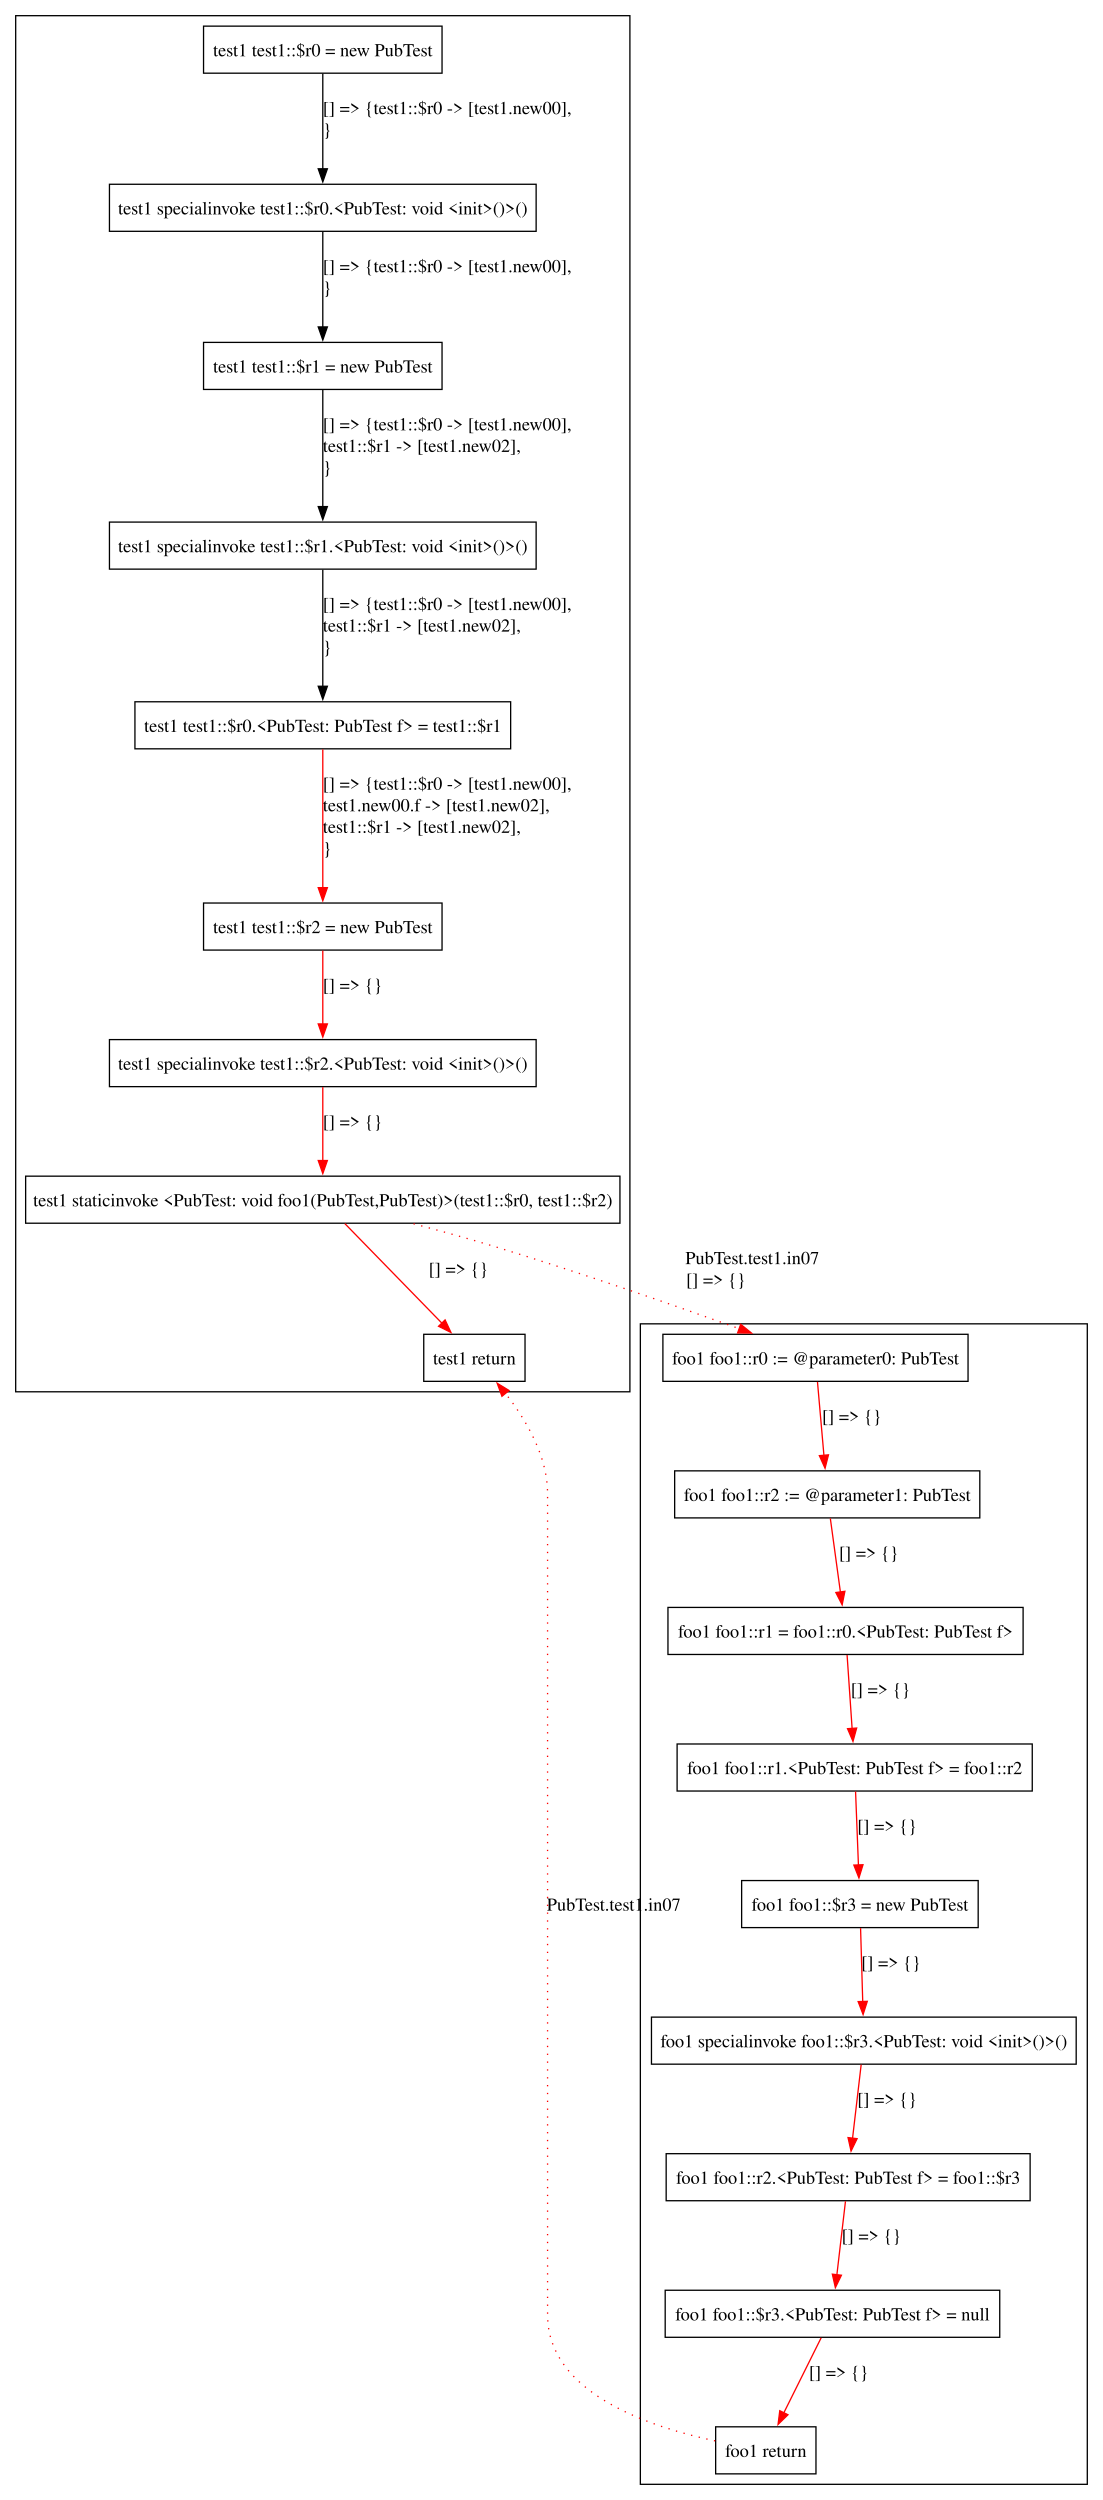
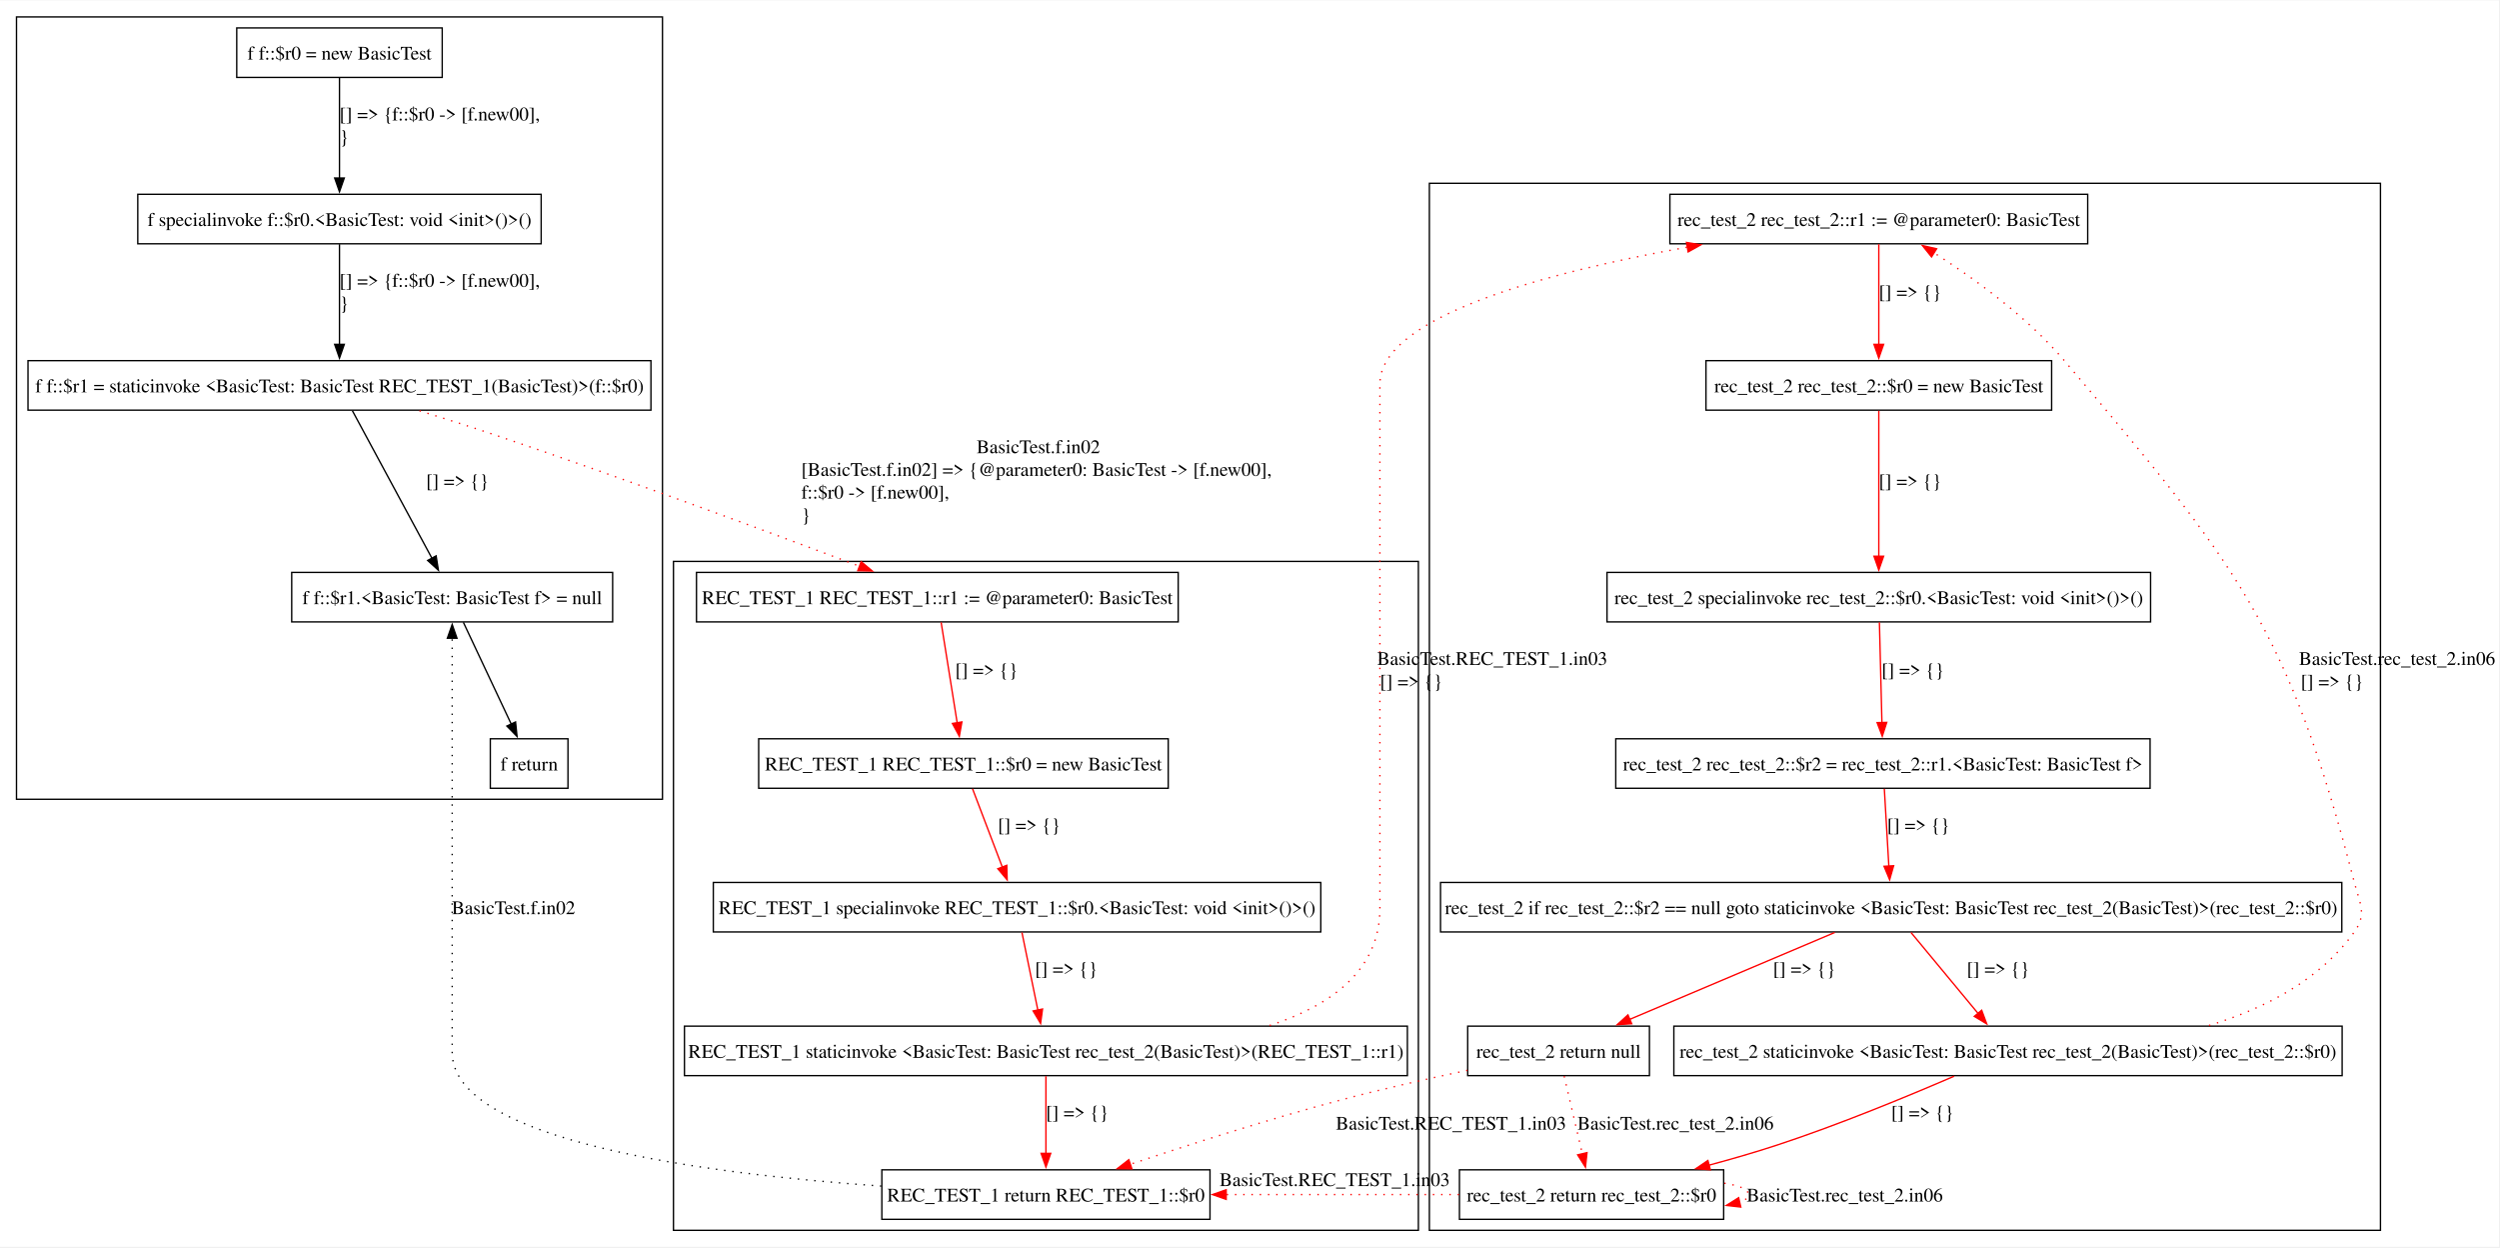
- <svg xmlns="http://www.w3.org/2000/svg" width="844pt" height="1913pt" viewBox="0.00 0.00 844.00 1913.00">
-   <g id="graph0" class="graph" transform="scale(1 1) rotate(0) translate(4 1909)">
-     <polygon fill="white" stroke="none" points="-4,4 -4,-1909 840,-1909 840,4 -4,4" />
+ <svg xmlns="http://www.w3.org/2000/svg" width="1818pt" height="907pt" viewBox="0.00 0.00 1818.25 906.50">
+   <g id="graph0" class="graph" transform="scale(1 1) rotate(0) translate(4 902.5)">
+     <polygon fill="white" stroke="none" points="-4,4 -4,-902.5 1814.25,-902.5 1814.25,4 -4,4" />
    <g id="clust1" class="cluster">
-       <polygon fill="none" stroke="black" points="8,-844 8,-1897 478,-1897 478,-844 8,-844" />
+       <polygon fill="none" stroke="black" points="8,-321.5 8,-890.5 478,-890.5 478,-321.5 8,-321.5" />
    </g>
    <g id="clust2" class="cluster">
-       <polygon fill="none" stroke="black" points="486,-8 486,-896 828,-896 828,-8 486,-8" />
+       <polygon fill="none" stroke="black" points="486,-8 486,-494.5 1028,-494.5 1028,-8 486,-8" />
+     </g>
+     <g id="clust3" class="cluster">
+       <polygon fill="none" stroke="black" points="1036,-8 1036,-769.5 1728,-769.5 1728,-8 1036,-8" />
    </g>
    <g id="node1" class="node">
-       <polygon fill="none" stroke="black" points="334.25,-1889 151.75,-1889 151.75,-1853 334.25,-1853 334.25,-1889" />
-       <text text-anchor="middle" x="243" y="-1865.95" font-family="Times,serif" font-size="14.00">test1 test1::$r0 = new PubTest</text>
+       <polygon fill="none" stroke="black" points="317.75,-882.5 168.25,-882.5 168.25,-846.5 317.75,-846.5 317.75,-882.5" />
+       <text text-anchor="middle" x="243" y="-859.45" font-family="Times,serif" font-size="14.00">f f::$r0 = new BasicTest</text>
    </g>
    <g id="node2" class="node">
-       <polygon fill="none" stroke="black" points="406.25,-1768 79.75,-1768 79.75,-1732 406.25,-1732 406.25,-1768" />
-       <text text-anchor="middle" x="243" y="-1744.95" font-family="Times,serif" font-size="14.00">test1 specialinvoke test1::$r0.&lt;PubTest: void &lt;init&gt;()&gt;()</text>
+       <polygon fill="none" stroke="black" points="389.75,-761.5 96.25,-761.5 96.25,-725.5 389.75,-725.5 389.75,-761.5" />
+       <text text-anchor="middle" x="243" y="-738.45" font-family="Times,serif" font-size="14.00">f specialinvoke f::$r0.&lt;BasicTest: void &lt;init&gt;()&gt;()</text>
    </g>
    <g id="edge1" class="edge">
-       <path fill="none" stroke="black" d="M243,-1852.7C243,-1833.57 243,-1802.46 243,-1779.68" />
-       <polygon fill="black" stroke="black" points="246.5,-1779.84 243,-1769.84 239.5,-1779.84 246.5,-1779.84" />
-       <text text-anchor="start" x="243" y="-1821.7" font-family="Times,serif" font-size="14.00">[] =&gt; {test1::$r0 -&gt; [test1.new00], </text>
-       <text text-anchor="start" x="243" y="-1805.2" font-family="Times,serif" font-size="14.00">}</text>
+       <path fill="none" stroke="black" d="M243,-846.2C243,-827.07 243,-795.96 243,-773.18" />
+       <polygon fill="black" stroke="black" points="246.5,-773.34 243,-763.34 239.5,-773.34 246.5,-773.34" />
+       <text text-anchor="start" x="243" y="-815.2" font-family="Times,serif" font-size="14.00">[] =&gt; {f::$r0 -&gt; [f.new00], </text>
+       <text text-anchor="start" x="243" y="-798.7" font-family="Times,serif" font-size="14.00">}</text>
    </g>
    <g id="node3" class="node">
-       <polygon fill="none" stroke="black" points="334.25,-1647 151.75,-1647 151.75,-1611 334.25,-1611 334.25,-1647" />
-       <text text-anchor="middle" x="243" y="-1623.95" font-family="Times,serif" font-size="14.00">test1 test1::$r1 = new PubTest</text>
+       <polygon fill="none" stroke="black" points="469.62,-640.5 16.38,-640.5 16.38,-604.5 469.62,-604.5 469.62,-640.5" />
+       <text text-anchor="middle" x="243" y="-617.45" font-family="Times,serif" font-size="14.00">f f::$r1 = staticinvoke &lt;BasicTest: BasicTest REC_TEST_1(BasicTest)&gt;(f::$r0)</text>
    </g>
    <g id="edge2" class="edge">
-       <path fill="none" stroke="black" d="M243,-1731.7C243,-1712.57 243,-1681.46 243,-1658.68" />
-       <polygon fill="black" stroke="black" points="246.5,-1658.84 243,-1648.84 239.5,-1658.84 246.5,-1658.84" />
-       <text text-anchor="start" x="243" y="-1700.7" font-family="Times,serif" font-size="14.00">[] =&gt; {test1::$r0 -&gt; [test1.new00], </text>
-       <text text-anchor="start" x="243" y="-1684.2" font-family="Times,serif" font-size="14.00">}</text>
+       <path fill="none" stroke="black" d="M243,-725.2C243,-706.07 243,-674.96 243,-652.18" />
+       <polygon fill="black" stroke="black" points="246.5,-652.34 243,-642.34 239.5,-652.34 246.5,-652.34" />
+       <text text-anchor="start" x="243" y="-694.2" font-family="Times,serif" font-size="14.00">[] =&gt; {f::$r0 -&gt; [f.new00], </text>
+       <text text-anchor="start" x="243" y="-677.7" font-family="Times,serif" font-size="14.00">}</text>
    </g>
    <g id="node4" class="node">
-       <polygon fill="none" stroke="black" points="406.25,-1509.5 79.75,-1509.5 79.75,-1473.5 406.25,-1473.5 406.25,-1509.5" />
-       <text text-anchor="middle" x="243" y="-1486.45" font-family="Times,serif" font-size="14.00">test1 specialinvoke test1::$r1.&lt;PubTest: void &lt;init&gt;()&gt;()</text>
+       <polygon fill="none" stroke="black" points="441.75,-486.5 208.25,-486.5 208.25,-450.5 441.75,-450.5 441.75,-486.5" />
+       <text text-anchor="middle" x="325" y="-463.45" font-family="Times,serif" font-size="14.00">f f::$r1.&lt;BasicTest: BasicTest f&gt; = null</text>
    </g>
    <g id="edge3" class="edge">
-       <path fill="none" stroke="black" d="M243,-1610.56C243,-1588 243,-1548.38 243,-1521.32" />
-       <polygon fill="black" stroke="black" points="246.5,-1521.38 243,-1511.38 239.5,-1521.38 246.5,-1521.38" />
-       <text text-anchor="start" x="243" y="-1579.7" font-family="Times,serif" font-size="14.00">[] =&gt; {test1::$r0 -&gt; [test1.new00], </text>
-       <text text-anchor="start" x="243" y="-1563.2" font-family="Times,serif" font-size="14.00">test1::$r1 -&gt; [test1.new02], </text>
-       <text text-anchor="start" x="243" y="-1546.7" font-family="Times,serif" font-size="14.00">}</text>
+       <path fill="none" stroke="black" d="M252.41,-604.06C266.62,-577.72 293.68,-527.56 310.44,-496.48" />
+       <polygon fill="black" stroke="black" points="313.32,-498.53 314.98,-488.07 307.16,-495.2 313.32,-498.53" />
+       <text text-anchor="start" x="306" y="-548.45" font-family="Times,serif" font-size="14.00">[] =&gt; {}</text>
+     </g>
+     <g id="node6" class="node">
+       <polygon fill="none" stroke="black" points="853.25,-486.5 502.75,-486.5 502.75,-450.5 853.25,-450.5 853.25,-486.5" />
+       <text text-anchor="middle" x="678" y="-463.45" font-family="Times,serif" font-size="14.00">REC_TEST_1 REC_TEST_1::r1 := @parameter0: BasicTest</text>
+     </g>
+     <g id="edge16" class="edge">
+       <path fill="none" stroke="red" stroke-dasharray="1,5" d="M301.24,-604.05C318.89,-598.6 338.29,-592.46 356,-586.5 449.66,-555 557.37,-515.11 621.45,-490.98" />
+       <polygon fill="red" stroke="red" points="622.58,-494.3 630.7,-487.49 620.11,-487.75 622.58,-494.3" />
+       <text text-anchor="middle" x="751.5" y="-573.2" font-family="Times,serif" font-size="14.00">BasicTest.f.in02</text>
+       <text text-anchor="start" x="579" y="-556.7" font-family="Times,serif" font-size="14.00">[BasicTest.f.in02] =&gt; {@parameter0: BasicTest -&gt; [f.new00], </text>
+       <text text-anchor="start" x="579" y="-540.2" font-family="Times,serif" font-size="14.00">f::$r0 -&gt; [f.new00], </text>
+       <text text-anchor="start" x="579" y="-523.7" font-family="Times,serif" font-size="14.00">}</text>
    </g>
    <g id="node5" class="node">
-       <polygon fill="none" stroke="black" points="386.75,-1372 99.25,-1372 99.25,-1336 386.75,-1336 386.75,-1372" />
-       <text text-anchor="middle" x="243" y="-1348.95" font-family="Times,serif" font-size="14.00">test1 test1::$r0.&lt;PubTest: PubTest f&gt; = test1::$r1</text>
+       <polygon fill="none" stroke="black" points="409.25,-365.5 352.75,-365.5 352.75,-329.5 409.25,-329.5 409.25,-365.5" />
+       <text text-anchor="middle" x="381" y="-342.45" font-family="Times,serif" font-size="14.00">f return</text>
    </g>
    <g id="edge4" class="edge">
-       <path fill="none" stroke="black" d="M243,-1473.06C243,-1450.5 243,-1410.88 243,-1383.82" />
-       <polygon fill="black" stroke="black" points="246.5,-1383.88 243,-1373.88 239.5,-1383.88 246.5,-1383.88" />
-       <text text-anchor="start" x="243" y="-1442.2" font-family="Times,serif" font-size="14.00">[] =&gt; {test1::$r0 -&gt; [test1.new00], </text>
-       <text text-anchor="start" x="243" y="-1425.7" font-family="Times,serif" font-size="14.00">test1::$r1 -&gt; [test1.new02], </text>
-       <text text-anchor="start" x="243" y="-1409.2" font-family="Times,serif" font-size="14.00">}</text>
-     </g>
-     <g id="node6" class="node">
-       <polygon fill="none" stroke="black" points="334.25,-1218 151.75,-1218 151.75,-1182 334.25,-1182 334.25,-1218" />
-       <text text-anchor="middle" x="243" y="-1194.95" font-family="Times,serif" font-size="14.00">test1 test1::$r2 = new PubTest</text>
+       <path fill="none" stroke="black" d="M333.14,-450.2C342.31,-430.72 357.32,-398.81 368.09,-375.93" />
+       <polygon fill="black" stroke="black" points="371.11,-377.73 372.2,-367.19 364.78,-374.75 371.11,-377.73" />
+     </g>
+     <g id="node7" class="node">
+       <polygon fill="none" stroke="black" points="846,-365.5 548,-365.5 548,-329.5 846,-329.5 846,-365.5" />
+       <text text-anchor="middle" x="697" y="-342.45" font-family="Times,serif" font-size="14.00">REC_TEST_1 REC_TEST_1::$r0 = new BasicTest</text>
    </g>
    <g id="edge5" class="edge">
-       <path fill="none" stroke="red" d="M243,-1335.56C243,-1309.68 243,-1260.8 243,-1229.62" />
-       <polygon fill="red" stroke="red" points="246.5,-1229.75 243,-1219.75 239.5,-1229.75 246.5,-1229.75" />
-       <text text-anchor="start" x="243" y="-1304.7" font-family="Times,serif" font-size="14.00">[] =&gt; {test1::$r0 -&gt; [test1.new00], </text>
-       <text text-anchor="start" x="243" y="-1288.2" font-family="Times,serif" font-size="14.00">test1.new00.f -&gt; [test1.new02], </text>
-       <text text-anchor="start" x="243" y="-1271.7" font-family="Times,serif" font-size="14.00">test1::$r1 -&gt; [test1.new02], </text>
-       <text text-anchor="start" x="243" y="-1255.2" font-family="Times,serif" font-size="14.00">}</text>
-     </g>
-     <g id="node7" class="node">
-       <polygon fill="none" stroke="black" points="406.25,-1113.5 79.75,-1113.5 79.75,-1077.5 406.25,-1077.5 406.25,-1113.5" />
-       <text text-anchor="middle" x="243" y="-1090.45" font-family="Times,serif" font-size="14.00">test1 specialinvoke test1::$r2.&lt;PubTest: void &lt;init&gt;()&gt;()</text>
+       <path fill="none" stroke="red" d="M680.76,-450.2C683.82,-431.07 688.78,-399.96 692.42,-377.18" />
+       <polygon fill="red" stroke="red" points="695.87,-377.75 694,-367.32 688.96,-376.64 695.87,-377.75" />
+       <text text-anchor="start" x="691" y="-410.95" font-family="Times,serif" font-size="14.00">[] =&gt; {}</text>
+     </g>
+     <g id="node8" class="node">
+       <polygon fill="none" stroke="black" points="957,-261 515,-261 515,-225 957,-225 957,-261" />
+       <text text-anchor="middle" x="736" y="-237.95" font-family="Times,serif" font-size="14.00">REC_TEST_1 specialinvoke REC_TEST_1::$r0.&lt;BasicTest: void &lt;init&gt;()&gt;()</text>
    </g>
    <g id="edge6" class="edge">
-       <path fill="none" stroke="red" d="M243,-1181.61C243,-1166.22 243,-1143.46 243,-1125.35" />
-       <polygon fill="red" stroke="red" points="246.5,-1125.49 243,-1115.49 239.5,-1125.49 246.5,-1125.49" />
-       <text text-anchor="start" x="243" y="-1150.7" font-family="Times,serif" font-size="14.00">[] =&gt; {}</text>
-     </g>
-     <g id="node8" class="node">
-       <polygon fill="none" stroke="black" points="470.38,-1009 15.62,-1009 15.62,-973 470.38,-973 470.38,-1009" />
-       <text text-anchor="middle" x="243" y="-985.95" font-family="Times,serif" font-size="14.00">test1 staticinvoke &lt;PubTest: void foo1(PubTest,PubTest)&gt;(test1::$r0, test1::$r2)</text>
+       <path fill="none" stroke="red" d="M703.62,-329.11C709.55,-313.5 718.38,-290.31 725.32,-272.07" />
+       <polygon fill="red" stroke="red" points="728.53,-273.48 728.81,-262.89 721.99,-270.99 728.53,-273.48" />
+       <text text-anchor="start" x="722" y="-298.2" font-family="Times,serif" font-size="14.00">[] =&gt; {}</text>
+     </g>
+     <g id="node9" class="node">
+       <polygon fill="none" stroke="black" points="1020,-156.5 494,-156.5 494,-120.5 1020,-120.5 1020,-156.5" />
+       <text text-anchor="middle" x="757" y="-133.45" font-family="Times,serif" font-size="14.00">REC_TEST_1 staticinvoke &lt;BasicTest: BasicTest rec_test_2(BasicTest)&gt;(REC_TEST_1::r1)</text>
    </g>
    <g id="edge7" class="edge">
-       <path fill="none" stroke="red" d="M243,-1077.11C243,-1061.72 243,-1038.96 243,-1020.85" />
-       <polygon fill="red" stroke="red" points="246.5,-1020.99 243,-1010.99 239.5,-1020.99 246.5,-1020.99" />
-       <text text-anchor="start" x="243" y="-1046.2" font-family="Times,serif" font-size="14.00">[] =&gt; {}</text>
-     </g>
-     <g id="node9" class="node">
-       <polygon fill="none" stroke="black" points="397.75,-888 320.25,-888 320.25,-852 397.75,-852 397.75,-888" />
-       <text text-anchor="middle" x="359" y="-864.95" font-family="Times,serif" font-size="14.00">test1 return</text>
+       <path fill="none" stroke="red" d="M739.56,-224.61C742.73,-209.15 747.42,-186.25 751.14,-168.09" />
+       <polygon fill="red" stroke="red" points="754.54,-168.95 753.12,-158.46 747.68,-167.55 754.54,-168.95" />
+       <text text-anchor="start" x="749" y="-193.7" font-family="Times,serif" font-size="14.00">[] =&gt; {}</text>
+     </g>
+     <g id="node10" class="node">
+       <polygon fill="none" stroke="black" points="876.38,-52 637.62,-52 637.62,-16 876.38,-16 876.38,-52" />
+       <text text-anchor="middle" x="757" y="-28.95" font-family="Times,serif" font-size="14.00">REC_TEST_1 return REC_TEST_1::$r0</text>
    </g>
    <g id="edge8" class="edge">
-       <path fill="none" stroke="red" d="M259.87,-972.7C279.45,-952.6 311.94,-919.28 334.35,-896.29" />
-       <polygon fill="red" stroke="red" points="336.58,-899.01 341.06,-889.41 331.57,-894.13 336.58,-899.01" />
-       <text text-anchor="start" x="324" y="-933.45" font-family="Times,serif" font-size="14.00">[] =&gt; {}</text>
-     </g>
-     <g id="node10" class="node">
-       <polygon fill="none" stroke="black" points="736.75,-888 503.25,-888 503.25,-852 736.75,-852 736.75,-888" />
-       <text text-anchor="middle" x="620" y="-864.95" font-family="Times,serif" font-size="14.00">foo1 foo1::r0 := @parameter0: PubTest</text>
+       <path fill="none" stroke="red" d="M757,-120.11C757,-104.72 757,-81.96 757,-63.85" />
+       <polygon fill="red" stroke="red" points="760.5,-63.99 757,-53.99 753.5,-63.99 760.5,-63.99" />
+       <text text-anchor="start" x="757" y="-89.2" font-family="Times,serif" font-size="14.00">[] =&gt; {}</text>
+     </g>
+     <g id="node11" class="node">
+       <polygon fill="none" stroke="black" points="1515,-761.5 1211,-761.5 1211,-725.5 1515,-725.5 1515,-761.5" />
+       <text text-anchor="middle" x="1363" y="-738.45" font-family="Times,serif" font-size="14.00">rec_test_2 rec_test_2::r1 := @parameter0: BasicTest</text>
    </g>
    <g id="edge17" class="edge">
-       <path fill="none" stroke="red" stroke-dasharray="1,5" d="M312.45,-972.57C332.7,-967.23 354.81,-961.13 375,-955 439.4,-935.45 512.25,-910.04 561.65,-892.31" />
-       <polygon fill="red" stroke="red" points="562.79,-895.62 571.02,-888.94 560.42,-889.04 562.79,-895.62" />
-       <text text-anchor="middle" x="571.62" y="-941.7" font-family="Times,serif" font-size="14.00">PubTest.test1.in07</text>
-       <text text-anchor="start" x="521" y="-925.2" font-family="Times,serif" font-size="14.00">[] =&gt; {}</text>
-     </g>
-     <g id="node11" class="node">
-       <polygon fill="none" stroke="black" points="745.75,-783.5 512.25,-783.5 512.25,-747.5 745.75,-747.5 745.75,-783.5" />
-       <text text-anchor="middle" x="629" y="-760.45" font-family="Times,serif" font-size="14.00">foo1 foo1::r2 := @parameter1: PubTest</text>
+       <path fill="none" stroke="red" stroke-dasharray="1,5" d="M919.76,-156.94C964.03,-171.33 1000,-196.9 1000,-242 1000,-623.5 1000,-623.5 1000,-623.5 1000,-672.61 1121.49,-704.73 1223.91,-723.07" />
+       <polygon fill="red" stroke="red" points="1223.07,-726.48 1233.53,-724.76 1224.28,-719.59 1223.07,-726.48" />
+       <text text-anchor="middle" x="1081.75" y="-419.2" font-family="Times,serif" font-size="14.00">BasicTest.REC_TEST_1.in03</text>
+       <text text-anchor="start" x="1000" y="-402.7" font-family="Times,serif" font-size="14.00">[] =&gt; {}</text>
+     </g>
+     <g id="edge18" class="edge">
+       <path fill="none" stroke="black" stroke-dasharray="1,5" d="M637.24,-40.17C509.39,-49.06 325,-73.04 325,-137.5 325,-348.5 325,-348.5 325,-348.5 325,-379.29 325,-414.56 325,-438.66" />
+       <polygon fill="black" stroke="black" points="321.5,-438.64 325,-448.64 328.5,-438.64 321.5,-438.64" />
+       <text text-anchor="middle" x="369.62" y="-237.95" font-family="Times,serif" font-size="14.00">BasicTest.f.in02</text>
+     </g>
+     <g id="node12" class="node">
+       <polygon fill="none" stroke="black" points="1488.75,-640.5 1237.25,-640.5 1237.25,-604.5 1488.75,-604.5 1488.75,-640.5" />
+       <text text-anchor="middle" x="1363" y="-617.45" font-family="Times,serif" font-size="14.00">rec_test_2 rec_test_2::$r0 = new BasicTest</text>
    </g>
    <g id="edge9" class="edge">
-       <path fill="none" stroke="red" d="M621.53,-851.61C622.88,-836.22 624.88,-813.46 626.47,-795.35" />
-       <polygon fill="red" stroke="red" points="629.95,-795.75 627.33,-785.48 622.97,-795.14 629.95,-795.75" />
-       <text text-anchor="start" x="625" y="-820.7" font-family="Times,serif" font-size="14.00">[] =&gt; {}</text>
-     </g>
-     <g id="node12" class="node">
-       <polygon fill="none" stroke="black" points="778.88,-679 507.12,-679 507.12,-643 778.88,-643 778.88,-679" />
-       <text text-anchor="middle" x="643" y="-655.95" font-family="Times,serif" font-size="14.00">foo1 foo1::r1 = foo1::r0.&lt;PubTest: PubTest f&gt;</text>
+       <path fill="none" stroke="red" d="M1363,-725.2C1363,-706.07 1363,-674.96 1363,-652.18" />
+       <polygon fill="red" stroke="red" points="1366.5,-652.34 1363,-642.34 1359.5,-652.34 1366.5,-652.34" />
+       <text text-anchor="start" x="1363" y="-685.95" font-family="Times,serif" font-size="14.00">[] =&gt; {}</text>
+     </g>
+     <g id="node13" class="node">
+       <polygon fill="none" stroke="black" points="1560.75,-486.5 1165.25,-486.5 1165.25,-450.5 1560.75,-450.5 1560.75,-486.5" />
+       <text text-anchor="middle" x="1363" y="-463.45" font-family="Times,serif" font-size="14.00">rec_test_2 specialinvoke rec_test_2::$r0.&lt;BasicTest: void &lt;init&gt;()&gt;()</text>
    </g>
    <g id="edge10" class="edge">
-       <path fill="none" stroke="red" d="M631.37,-747.11C633.48,-731.72 636.59,-708.96 639.06,-690.85" />
-       <polygon fill="red" stroke="red" points="642.52,-691.35 640.41,-680.97 635.59,-690.41 642.52,-691.35" />
-       <text text-anchor="start" x="638" y="-716.2" font-family="Times,serif" font-size="14.00">[] =&gt; {}</text>
-     </g>
-     <g id="node13" class="node">
-       <polygon fill="none" stroke="black" points="785.88,-574.5 514.12,-574.5 514.12,-538.5 785.88,-538.5 785.88,-574.5" />
-       <text text-anchor="middle" x="650" y="-551.45" font-family="Times,serif" font-size="14.00">foo1 foo1::r1.&lt;PubTest: PubTest f&gt; = foo1::r2</text>
+       <path fill="none" stroke="red" d="M1363,-604.06C1363,-578.18 1363,-529.3 1363,-498.12" />
+       <polygon fill="red" stroke="red" points="1366.5,-498.25 1363,-488.25 1359.5,-498.25 1366.5,-498.25" />
+       <text text-anchor="start" x="1363" y="-548.45" font-family="Times,serif" font-size="14.00">[] =&gt; {}</text>
+     </g>
+     <g id="node14" class="node">
+       <polygon fill="none" stroke="black" points="1560.38,-365.5 1171.62,-365.5 1171.62,-329.5 1560.38,-329.5 1560.38,-365.5" />
+       <text text-anchor="middle" x="1366" y="-342.45" font-family="Times,serif" font-size="14.00">rec_test_2 rec_test_2::$r2 = rec_test_2::r1.&lt;BasicTest: BasicTest f&gt;</text>
    </g>
    <g id="edge11" class="edge">
-       <path fill="none" stroke="red" d="M644.19,-642.61C645.24,-627.22 646.79,-604.46 648.03,-586.35" />
-       <polygon fill="red" stroke="red" points="651.51,-586.7 648.7,-576.48 644.53,-586.22 651.51,-586.7" />
-       <text text-anchor="start" x="647" y="-611.7" font-family="Times,serif" font-size="14.00">[] =&gt; {}</text>
-     </g>
-     <g id="node14" class="node">
-       <polygon fill="none" stroke="black" points="744.5,-470 563.5,-470 563.5,-434 744.5,-434 744.5,-470" />
-       <text text-anchor="middle" x="654" y="-446.95" font-family="Times,serif" font-size="14.00">foo1 foo1::$r3 = new PubTest</text>
+       <path fill="none" stroke="red" d="M1363.44,-450.2C1363.92,-431.07 1364.7,-399.96 1365.28,-377.18" />
+       <polygon fill="red" stroke="red" points="1368.77,-377.42 1365.53,-367.34 1361.77,-377.25 1368.77,-377.42" />
+       <text text-anchor="start" x="1365" y="-410.95" font-family="Times,serif" font-size="14.00">[] =&gt; {}</text>
+     </g>
+     <g id="node15" class="node">
+       <polygon fill="none" stroke="black" points="1699.88,-261 1044.12,-261 1044.12,-225 1699.88,-225 1699.88,-261" />
+       <text text-anchor="middle" x="1372" y="-237.95" font-family="Times,serif" font-size="14.00">rec_test_2 if rec_test_2::$r2 == null goto staticinvoke &lt;BasicTest: BasicTest rec_test_2(BasicTest)&gt;(rec_test_2::$r0)</text>
    </g>
    <g id="edge12" class="edge">
-       <path fill="none" stroke="red" d="M650.68,-538.11C651.28,-522.72 652.17,-499.96 652.87,-481.85" />
-       <polygon fill="red" stroke="red" points="656.37,-482.11 653.26,-471.99 649.37,-481.84 656.37,-482.11" />
-       <text text-anchor="start" x="652" y="-507.2" font-family="Times,serif" font-size="14.00">[] =&gt; {}</text>
-     </g>
-     <g id="node15" class="node">
-       <polygon fill="none" stroke="black" points="819.5,-365.5 494.5,-365.5 494.5,-329.5 819.5,-329.5 819.5,-365.5" />
-       <text text-anchor="middle" x="657" y="-342.45" font-family="Times,serif" font-size="14.00">foo1 specialinvoke foo1::$r3.&lt;PubTest: void &lt;init&gt;()&gt;()</text>
+       <path fill="none" stroke="red" d="M1367.02,-329.11C1367.92,-313.72 1369.25,-290.96 1370.31,-272.85" />
+       <polygon fill="red" stroke="red" points="1373.8,-273.17 1370.89,-262.98 1366.81,-272.76 1373.8,-273.17" />
+       <text text-anchor="start" x="1369" y="-298.2" font-family="Times,serif" font-size="14.00">[] =&gt; {}</text>
+     </g>
+     <g id="node16" class="node">
+       <polygon fill="none" stroke="black" points="1196.12,-156.5 1063.88,-156.5 1063.88,-120.5 1196.12,-120.5 1196.12,-156.5" />
+       <text text-anchor="middle" x="1130" y="-133.45" font-family="Times,serif" font-size="14.00">rec_test_2 return null</text>
    </g>
    <g id="edge13" class="edge">
-       <path fill="none" stroke="red" d="M654.51,-433.61C654.96,-418.22 655.63,-395.46 656.16,-377.35" />
-       <polygon fill="red" stroke="red" points="659.65,-377.58 656.44,-367.49 652.65,-377.38 659.65,-377.58" />
-       <text text-anchor="start" x="655" y="-402.7" font-family="Times,serif" font-size="14.00">[] =&gt; {}</text>
-     </g>
-     <g id="node16" class="node">
-       <polygon fill="none" stroke="black" points="784.25,-261 505.75,-261 505.75,-225 784.25,-225 784.25,-261" />
-       <text text-anchor="middle" x="645" y="-237.95" font-family="Times,serif" font-size="14.00">foo1 foo1::r2.&lt;PubTest: PubTest f&gt; = foo1::$r3</text>
+       <path fill="none" stroke="red" d="M1330.95,-224.61C1289.75,-207.16 1226.17,-180.23 1181.59,-161.35" />
+       <polygon fill="red" stroke="red" points="1183.22,-158.24 1172.65,-157.56 1180.49,-164.69 1183.22,-158.24" />
+       <text text-anchor="start" x="1286" y="-193.7" font-family="Times,serif" font-size="14.00">[] =&gt; {}</text>
+     </g>
+     <g id="node17" class="node">
+       <polygon fill="none" stroke="black" points="1700.12,-156.5 1213.88,-156.5 1213.88,-120.5 1700.12,-120.5 1700.12,-156.5" />
+       <text text-anchor="middle" x="1457" y="-133.45" font-family="Times,serif" font-size="14.00">rec_test_2 staticinvoke &lt;BasicTest: BasicTest rec_test_2(BasicTest)&gt;(rec_test_2::$r0)</text>
    </g>
    <g id="edge14" class="edge">
-       <path fill="none" stroke="red" d="M654.96,-329.11C653.16,-313.72 650.5,-290.96 648.38,-272.85" />
-       <polygon fill="red" stroke="red" points="651.86,-272.5 647.22,-262.98 644.91,-273.32 651.86,-272.5" />
-       <text text-anchor="start" x="652" y="-298.2" font-family="Times,serif" font-size="14.00">[] =&gt; {}</text>
-     </g>
-     <g id="node17" class="node">
-       <polygon fill="none" stroke="black" points="761,-156.5 505,-156.5 505,-120.5 761,-120.5 761,-156.5" />
-       <text text-anchor="middle" x="633" y="-133.45" font-family="Times,serif" font-size="14.00">foo1 foo1::$r3.&lt;PubTest: PubTest f&gt; = null</text>
+       <path fill="none" stroke="red" d="M1386.42,-224.61C1399.79,-208.49 1419.87,-184.27 1435.2,-165.78" />
+       <polygon fill="red" stroke="red" points="1437.85,-168.07 1441.54,-158.14 1432.47,-163.6 1437.85,-168.07" />
+       <text text-anchor="start" x="1427" y="-193.7" font-family="Times,serif" font-size="14.00">[] =&gt; {}</text>
+     </g>
+     <g id="edge20" class="edge">
+       <path fill="none" stroke="red" stroke-dasharray="1,5" d="M1063.72,-124.35C1034.93,-118.28 1000.9,-110.62 970.5,-102.5 918.68,-88.65 860.69,-70.12 818.24,-55.98" />
+       <polygon fill="red" stroke="red" points="819.55,-52.73 808.96,-52.87 817.33,-59.37 819.55,-52.73" />
+       <text text-anchor="middle" x="1051.75" y="-81.2" font-family="Times,serif" font-size="14.00">BasicTest.REC_TEST_1.in03</text>
+     </g>
+     <g id="node18" class="node">
+       <polygon fill="none" stroke="black" points="1250.12,-52 1057.88,-52 1057.88,-16 1250.12,-16 1250.12,-52" />
+       <text text-anchor="middle" x="1154" y="-28.95" font-family="Times,serif" font-size="14.00">rec_test_2 return rec_test_2::$r0</text>
+     </g>
+     <g id="edge19" class="edge">
+       <path fill="none" stroke="red" stroke-dasharray="1,5" d="M1134.07,-120.11C1137.69,-104.65 1143.05,-81.75 1147.31,-63.59" />
+       <polygon fill="red" stroke="red" points="1150.69,-64.48 1149.56,-53.95 1143.88,-62.89 1150.69,-64.48" />
+       <text text-anchor="middle" x="1215.12" y="-81.2" font-family="Times,serif" font-size="14.00">BasicTest.rec_test_2.in06</text>
+     </g>
+     <g id="edge21" class="edge">
+       <path fill="none" stroke="red" stroke-dasharray="1,5" d="M1603.28,-156.97C1644.09,-169.36 1684.04,-190.17 1709,-225 1718.32,-238 1713.02,-245.51 1709,-261 1660.56,-447.81 1622.69,-493.21 1498,-640.5 1470.89,-672.53 1432,-700.57 1402.92,-719.11" />
+       <polygon fill="red" stroke="red" points="1401.37,-715.95 1394.74,-724.22 1405.08,-721.88 1401.37,-715.95" />
+       <text text-anchor="middle" x="1740.12" y="-419.2" font-family="Times,serif" font-size="14.00">BasicTest.rec_test_2.in06</text>
+       <text text-anchor="start" x="1670" y="-402.7" font-family="Times,serif" font-size="14.00">[] =&gt; {}</text>
    </g>
    <g id="edge15" class="edge">
-       <path fill="none" stroke="red" d="M642.96,-224.61C641.16,-209.22 638.5,-186.46 636.38,-168.35" />
-       <polygon fill="red" stroke="red" points="639.86,-168 635.22,-158.48 632.91,-168.82 639.86,-168" />
-       <text text-anchor="start" x="640" y="-193.7" font-family="Times,serif" font-size="14.00">[] =&gt; {}</text>
-     </g>
-     <g id="node18" class="node">
-       <polygon fill="none" stroke="black" points="620.38,-52 543.62,-52 543.62,-16 620.38,-16 620.38,-52" />
-       <text text-anchor="middle" x="582" y="-28.95" font-family="Times,serif" font-size="14.00">foo1 return</text>
-     </g>
-     <g id="edge16" class="edge">
-       <path fill="none" stroke="red" d="M624.35,-120.11C616.51,-104.36 604.82,-80.87 595.71,-62.56" />
-       <polygon fill="red" stroke="red" points="598.96,-61.22 591.37,-53.83 592.69,-64.34 598.96,-61.22" />
-       <text text-anchor="start" x="615" y="-89.2" font-family="Times,serif" font-size="14.00">[] =&gt; {}</text>
-     </g>
-     <g id="edge18" class="edge">
-       <path fill="none" stroke="red" stroke-dasharray="1,5" d="M543.27,-41.23C493.93,-51.63 415,-77.63 415,-137.5 415,-766.5 415,-766.5 415,-766.5 415,-795.08 398.03,-823.26 382.77,-842.81" />
-       <polygon fill="red" stroke="red" points="380.09,-840.56 376.46,-850.52 385.5,-845 380.09,-840.56" />
-       <text text-anchor="middle" x="465.62" y="-446.95" font-family="Times,serif" font-size="14.00">PubTest.test1.in07</text>
+       <path fill="none" stroke="red" d="M1417.82,-120.09C1384.1,-105.52 1333.94,-84.78 1289,-70 1273.06,-64.75 1255.85,-59.78 1239.23,-55.32" />
+       <polygon fill="red" stroke="red" points="1240.44,-52.02 1229.88,-52.85 1238.66,-58.79 1240.44,-52.02" />
+       <text text-anchor="start" x="1372" y="-89.2" font-family="Times,serif" font-size="14.00">[] =&gt; {}</text>
+     </g>
+     <g id="edge23" class="edge">
+       <path fill="none" stroke="red" stroke-dasharray="1,5" d="M1057.55,-34C1006.59,-34 943.31,-34 887.97,-34" />
+       <polygon fill="red" stroke="red" points="888.17,-30.5 878.17,-34 888.16,-37.5 888.17,-30.5" />
+       <text text-anchor="middle" x="967.12" y="-40.2" font-family="Times,serif" font-size="14.00">BasicTest.REC_TEST_1.in03</text>
+     </g>
+     <g id="edge22" class="edge">
+       <path fill="none" stroke="red" stroke-dasharray="1,5" d="M1250.58,-42.24C1261.24,-40.68 1268.12,-37.93 1268.12,-34 1268.12,-31.67 1265.7,-29.75 1261.5,-28.25" />
+       <polygon fill="red" stroke="red" points="1262.58,-24.91 1252.06,-26.1 1261.03,-31.73 1262.58,-24.91" />
+       <text text-anchor="middle" x="1338.25" y="-28.95" font-family="Times,serif" font-size="14.00">BasicTest.rec_test_2.in06</text>
    </g>
  </g>
</svg>
